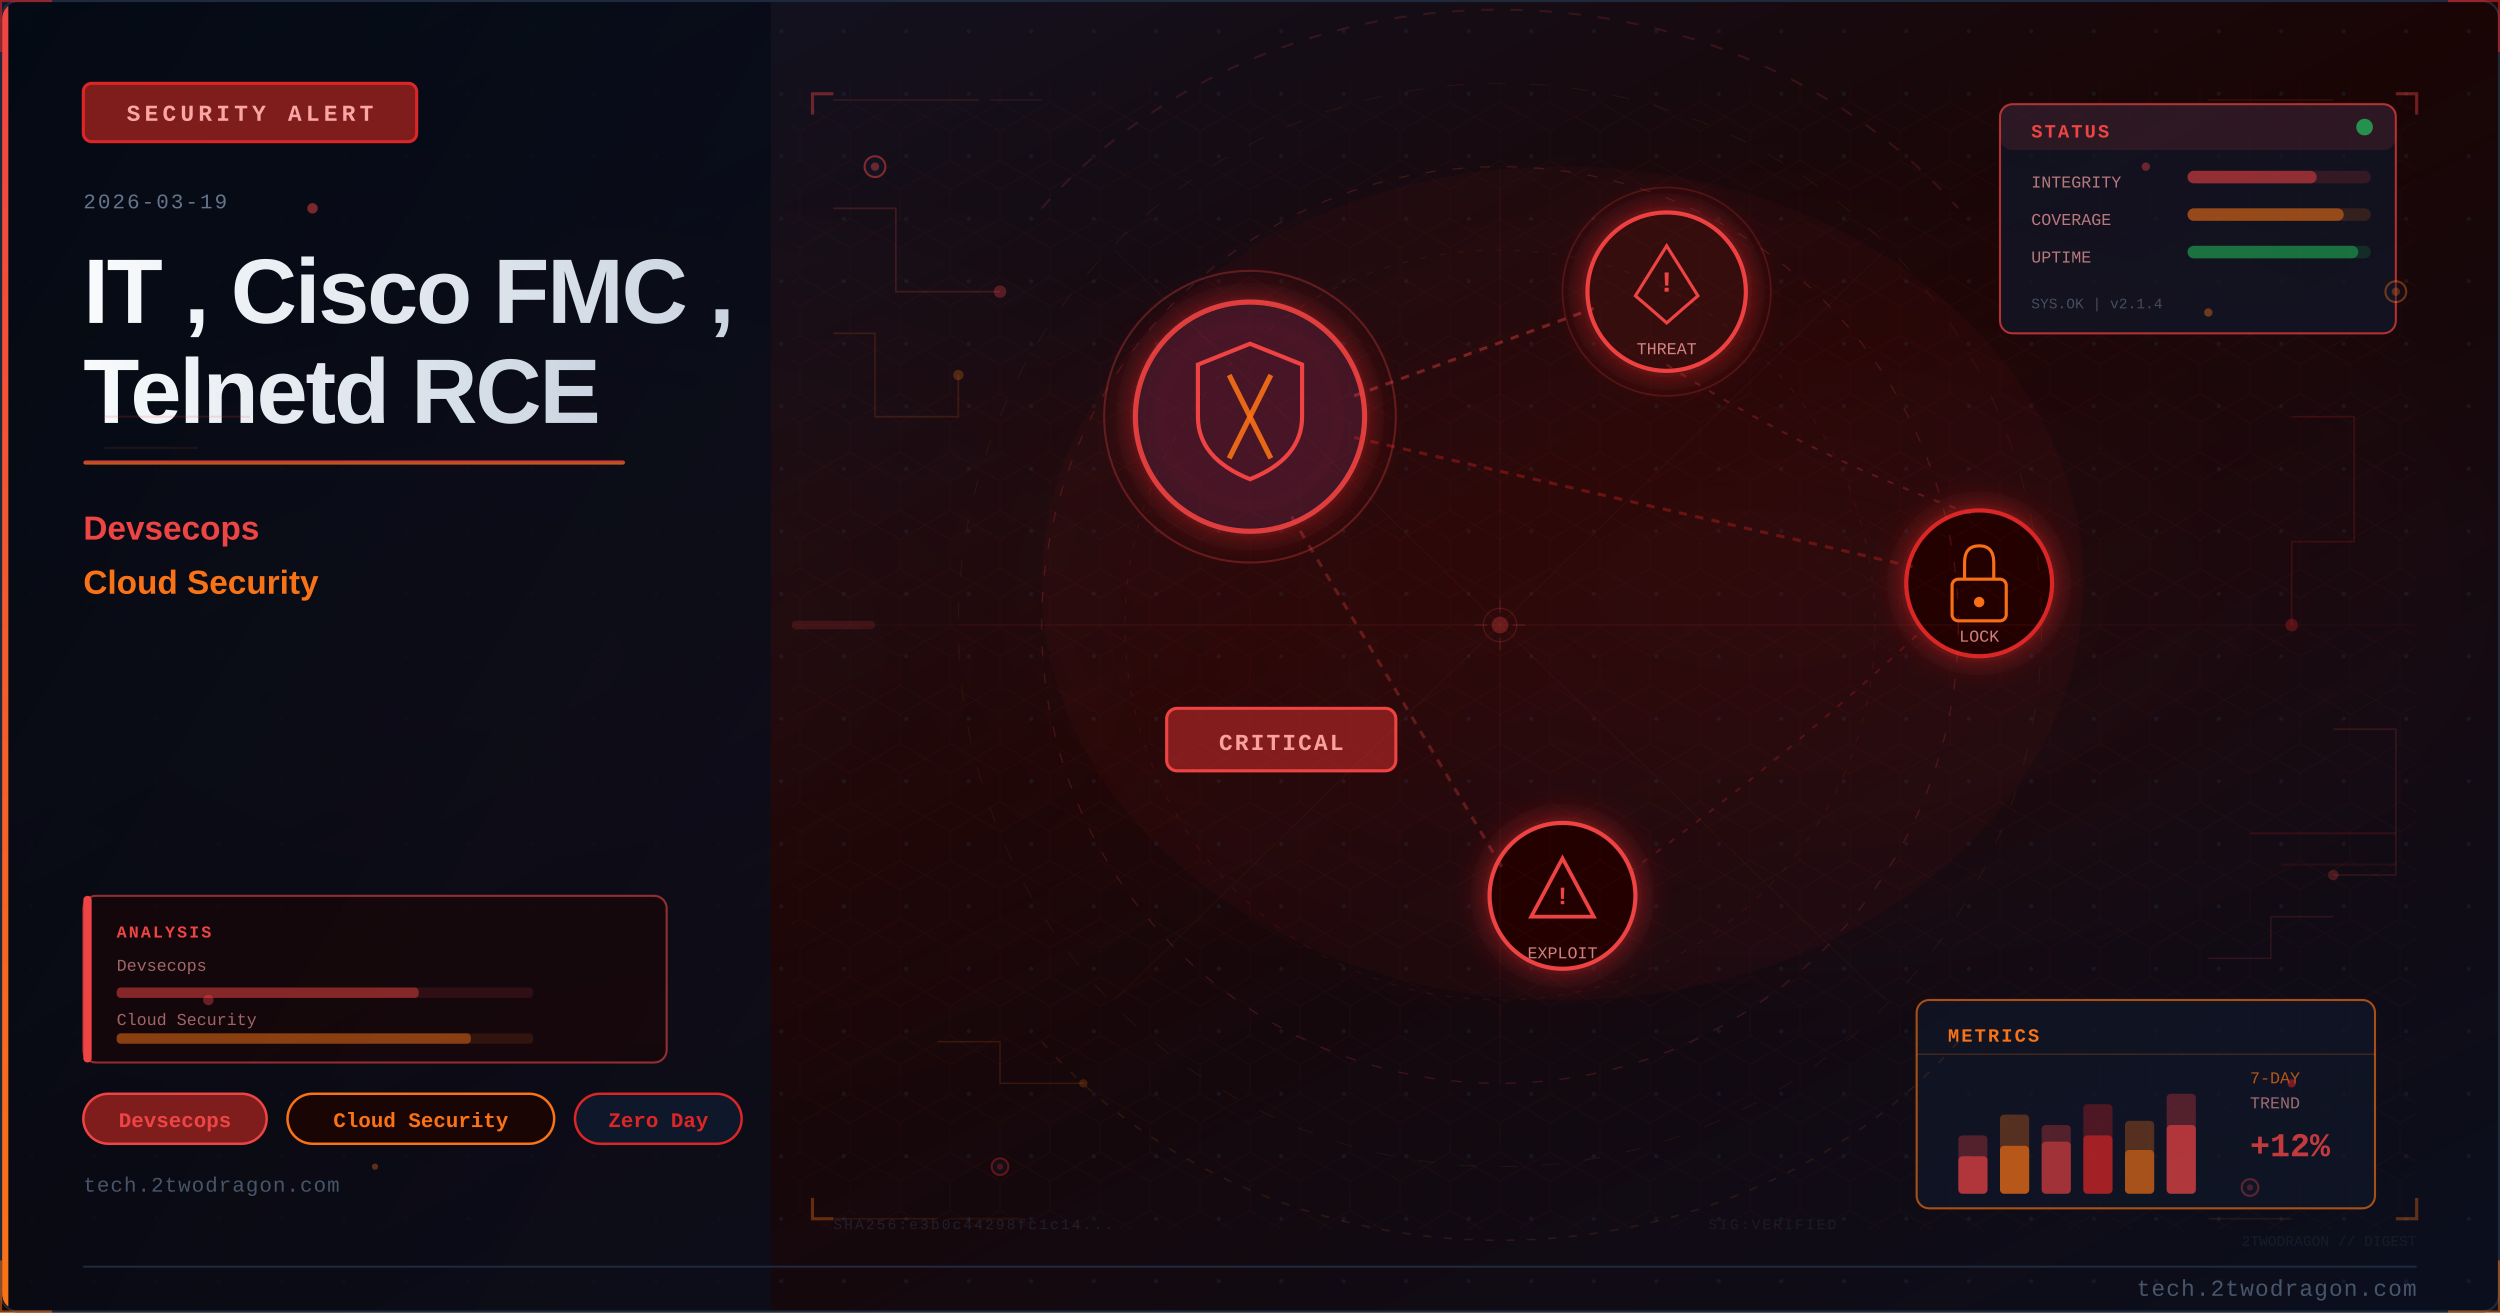
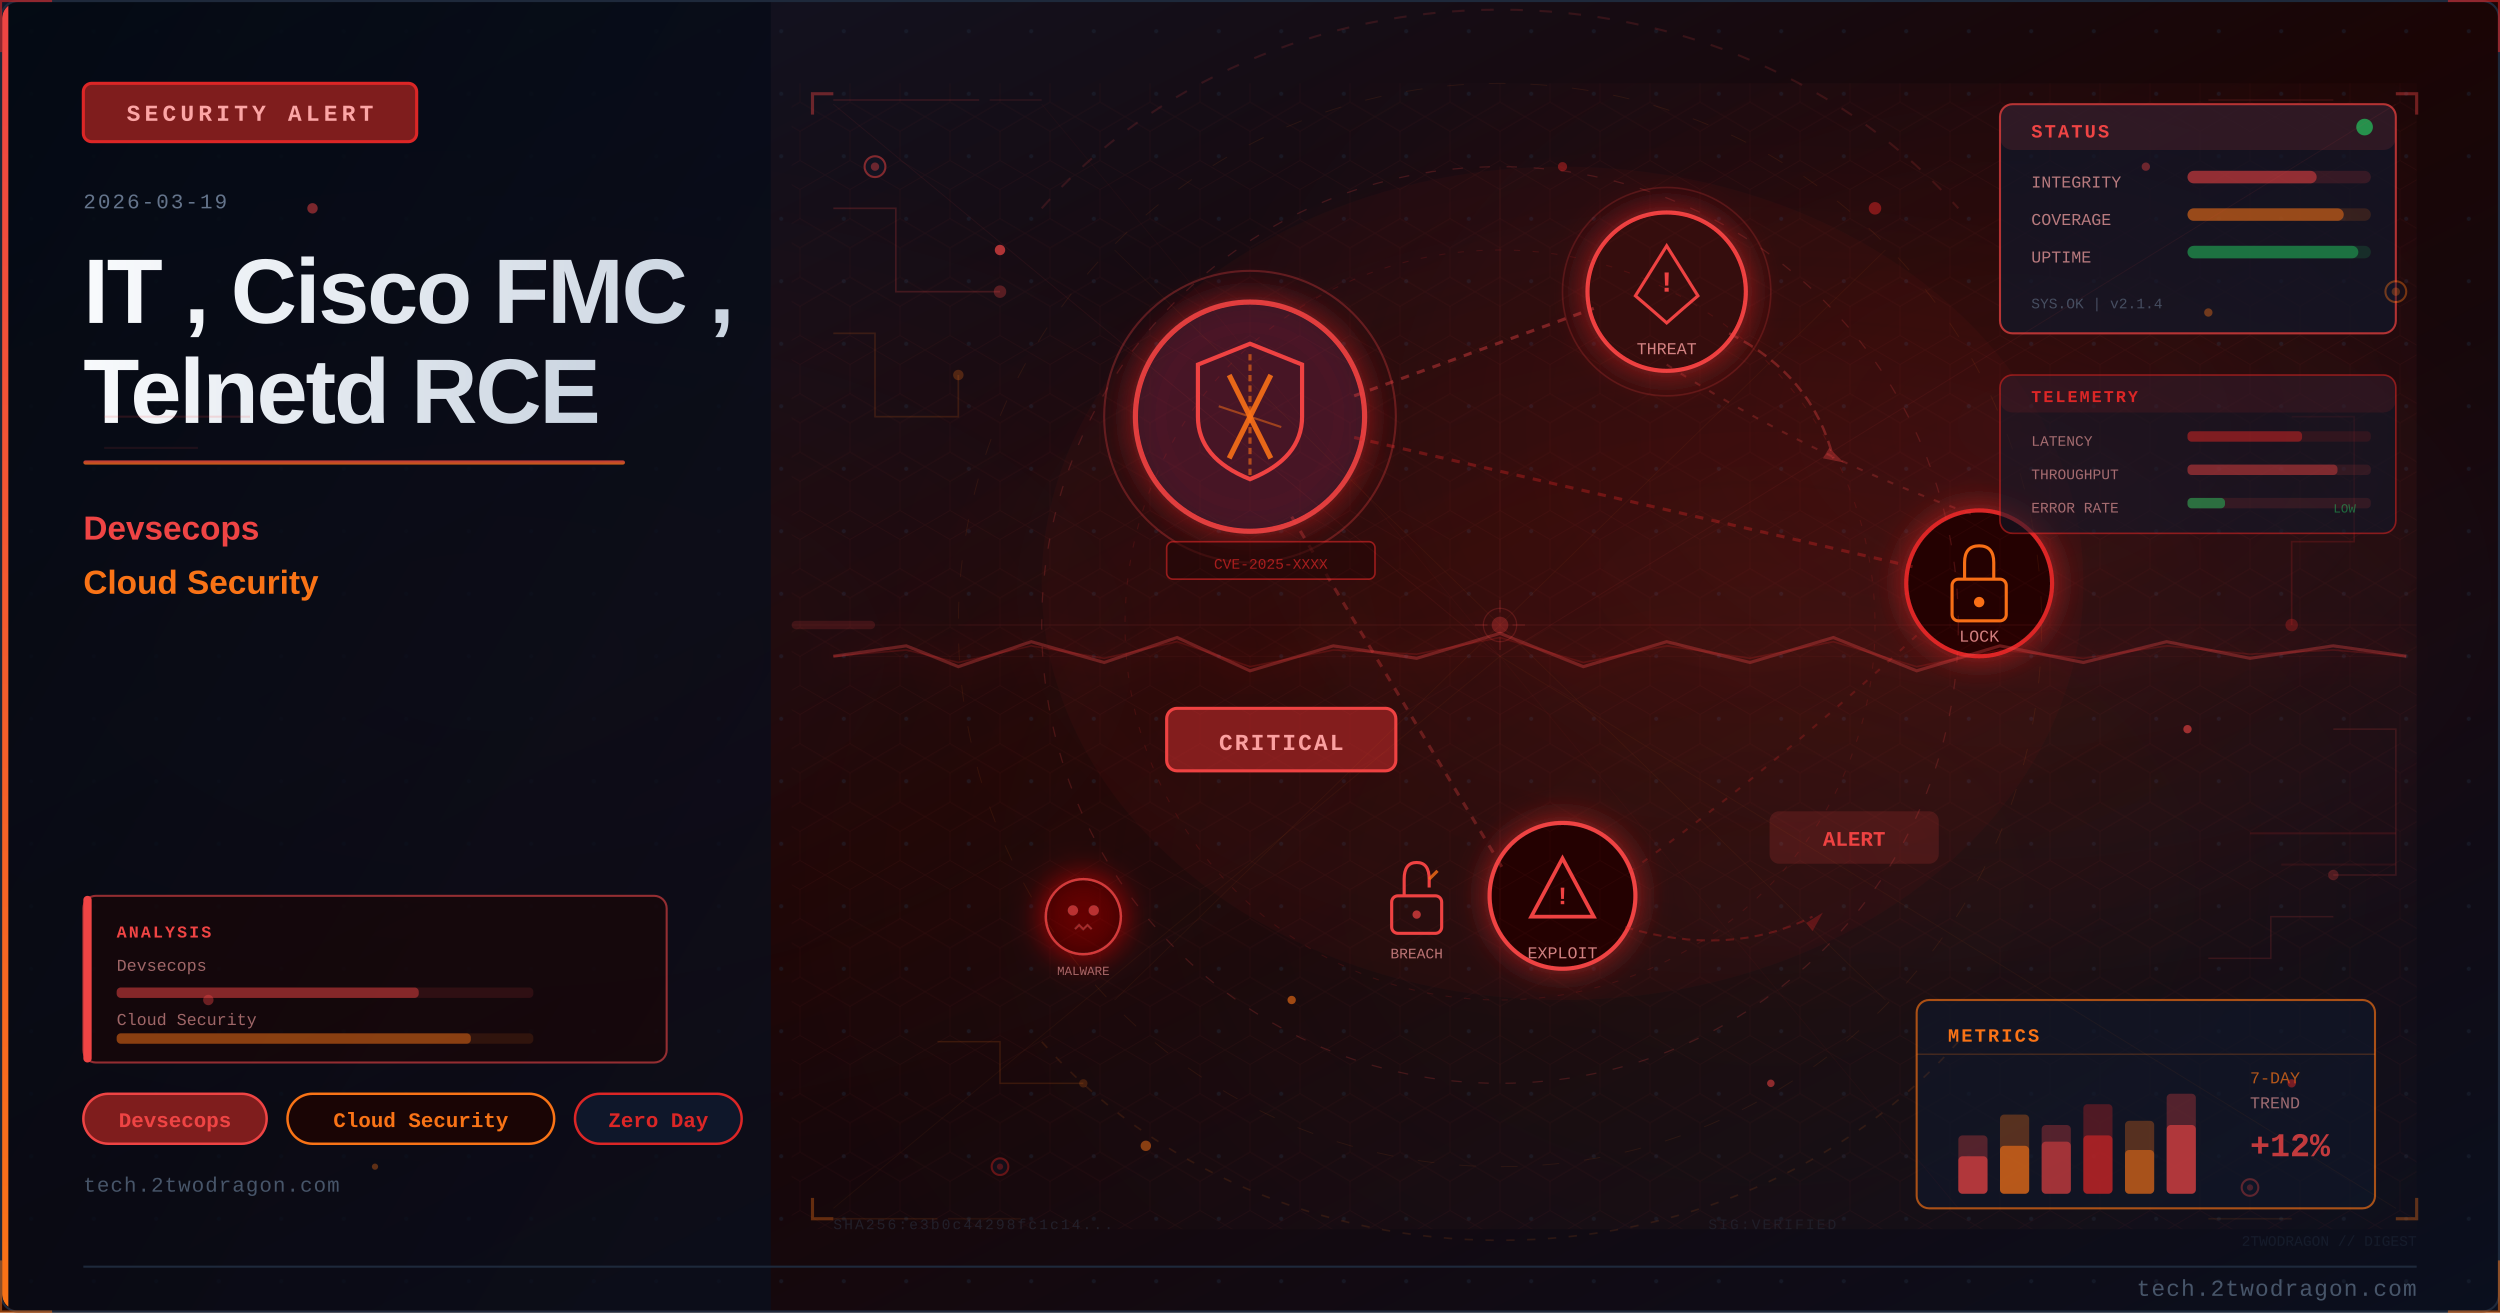
<svg xmlns="http://www.w3.org/2000/svg" viewBox="0 0 1200 630" width="1200" height="630">
  <defs>
    <linearGradient id="uf1e1b3bg" x1="0%" y1="0%" x2="100%" y2="100%">
      <stop offset="0%" style="stop-color:#0f172a" />
      <stop offset="50%" style="stop-color:#1a0505" />
      <stop offset="100%" style="stop-color:#0a0f1e" />
    </linearGradient>
    <linearGradient id="uf1e1b3accent" x1="0%" y1="0%" x2="0%" y2="100%">
      <stop offset="0%" style="stop-color:#ef4444" />
      <stop offset="100%" style="stop-color:#f97316" />
    </linearGradient>
    <linearGradient id="uf1e1b3title" x1="0%" y1="0%" x2="100%" y2="0%">
      <stop offset="0%" style="stop-color:#f8fafc" />
      <stop offset="100%" style="stop-color:#cbd5e1" />
    </linearGradient>
    <linearGradient id="uf1e1b3panel" x1="0%" y1="0%" x2="100%" y2="100%">
      <stop offset="0%" style="stop-color:#020810;stop-opacity:0.85" />
      <stop offset="100%" style="stop-color:#0a0f1e;stop-opacity:0.75" />
    </linearGradient>
    <radialGradient id="uf1e1b3ambientL" cx="20%" cy="50%" r="40%">
      <stop offset="0%" style="stop-color:#ef4444;stop-opacity:0.06" />
      <stop offset="100%" style="stop-color:#ef4444;stop-opacity:0" />
    </radialGradient>
    <radialGradient id="uf1e1b3ambientR" cx="70%" cy="45%" r="35%">
      <stop offset="0%" style="stop-color:#dc2626;stop-opacity:0.08" />
      <stop offset="100%" style="stop-color:#dc2626;stop-opacity:0" />
    </radialGradient>
    <filter id="uf1e1b3glow" x="-100%" y="-100%" width="300%" height="300%">
      <feDropShadow dx="0" dy="0" stdDeviation="8" flood-color="#dc2626" flood-opacity="0.7" />
    </filter>
    <filter id="uf1e1b3blur" x="-50%" y="-50%" width="200%" height="200%">
      <feGaussianBlur stdDeviation="12" />
    </filter>
    <filter id="uf1e1b3textglow" x="-20%" y="-20%" width="140%" height="140%">
      <feDropShadow dx="0" dy="0" stdDeviation="4" flood-color="#ef4444" flood-opacity="0.5" />
    </filter>
+     <filter id="uf1e1b3fxGlow" x="-50%" y="-50%" width="200%" height="200%">
+       <feGaussianBlur stdDeviation="6" result="b" />
+       <feColorMatrix in="b" type="matrix" values="1.2 0.4 0 0 0 0.5 0.6 0 0 0 0 0 0 0 0 0 0 0 0.85 0" result="g" />
+       <feMerge>
+         <feMergeNode in="g" />
+         <feMergeNode in="SourceGraphic" />
+       </feMerge>
+     </filter>
+     <filter id="uf1e1b3fxRed" x="-60%" y="-60%" width="220%" height="220%">
+       <feGaussianBlur stdDeviation="8" result="b" />
+       <feColorMatrix in="b" type="matrix" values="1.3 0 0 0 0.7 0 0 0 0 0 0 0 0 0 0 0 0 0 0.95 0" result="g" />
+       <feMerge>
+         <feMergeNode in="g" />
+         <feMergeNode in="SourceGraphic" />
+       </feMerge>
+     </filter>
+     <radialGradient id="uf1e1b3sceneGlow1" cx="75%" cy="30%" r="50%">
+       <stop offset="0%" stop-color="#ef4444" stop-opacity="0.15" />
+       <stop offset="100%" stop-color="#ef4444" stop-opacity="0" />
+     </radialGradient>
+     <radialGradient id="uf1e1b3sceneGlow2" cx="60%" cy="70%" r="60%">
+       <stop offset="0%" stop-color="#f97316" stop-opacity="0.10" />
+       <stop offset="100%" stop-color="#f97316" stop-opacity="0" />
+     </radialGradient>
    <pattern id="uf1e1b3dots" x="0" y="0" width="30" height="30" patternUnits="userSpaceOnUse">
      <circle cx="15" cy="15" r="1" fill="#1e293b" opacity="0.7" />
    </pattern>
    <clipPath id="uf1e1b3clip">
      <rect x="1" y="1" width="1198" height="628" rx="8" ry="8" />
    </clipPath>
    <style>
-       @keyframes uf1e1b3pulse { 0%,100%{opacity:0.4} 50%{opacity:1} }
-       @keyframes uf1e1b3glimmer { 0%{opacity:0.3} 50%{opacity:0.7} 100%{opacity:0.3} }
+       @keyframes uf1e1b3floatUp { 0%{transform:translateY(0);opacity:0.9} 85%{opacity:0.5} 100%{transform:translateY(-80px);opacity:0} }
+       @keyframes uf1e1b3pulse { 0%,100%{opacity:0.5} 50%{opacity:1} }
+       @keyframes uf1e1b3crackFx { 0%,100%{stroke-opacity:0.6} 50%{stroke-opacity:1} }
+       @keyframes uf1e1b3glimmer { 0%{opacity:0.3} 50%{opacity:0.85} 100%{opacity:0.3} }
      @keyframes uf1e1b3dash { to{stroke-dashoffset:-20} }
+       @keyframes uf1e1b3rotSpin { from{transform:rotate(0deg)} to{transform:rotate(360deg)} }
+       .uf1e1b3fa { animation: uf1e1b3floatUp 3.2s ease-in infinite; }
+       .uf1e1b3fb { animation: uf1e1b3floatUp 3.8s ease-in infinite; animation-delay:0.9s; }
+       .uf1e1b3fc { animation: uf1e1b3floatUp 2.9s ease-in infinite; animation-delay:1.7s; }
+       .uf1e1b3crack { animation: uf1e1b3crackFx 1.9s ease-in-out infinite; }
+       .uf1e1b3blink { animation: uf1e1b3pulse 2.2s ease-in-out infinite; }
    </style>
  </defs>
  <rect width="1200" height="630" fill="url(#uf1e1b3bg)" />
  <g clip-path="url(#uf1e1b3clip)">
    <rect width="1200" height="630" fill="url(#uf1e1b3dots)" opacity="0.6" />
    <rect width="1200" height="630" fill="url(#uf1e1b3ambientL)" />
    <rect width="1200" height="630" fill="url(#uf1e1b3ambientR)" />
    <rect x="0" y="0" width="370" height="630" fill="url(#uf1e1b3panel)" />
    <rect x="0" y="0" width="4" height="630" fill="url(#uf1e1b3accent)" />
    <rect x="40" y="40" width="160" height="28" rx="4" fill="#7f1d1d" stroke="#dc2626" stroke-width="1.5" />
    <text x="120" y="58" font-family="Courier New, monospace" font-size="11" fill="#fca5a5" text-anchor="middle" letter-spacing="2" font-weight="bold">SECURITY ALERT</text>
    <text x="40" y="100" font-family="Courier New, monospace" font-size="10" fill="#64748b" letter-spacing="1">2026-03-19</text>
    <text x="40" y="155" font-family="Segoe UI, Arial, sans-serif" font-size="44" fill="url(#uf1e1b3title)" font-weight="700" letter-spacing="-1">IT , Cisco FMC ,</text>
    <text x="40" y="203" font-family="Segoe UI, Arial, sans-serif" font-size="44" fill="url(#uf1e1b3title)" font-weight="700" letter-spacing="-1">Telnetd RCE</text>
    <rect x="40" y="221" width="260" height="2" rx="1" fill="url(#uf1e1b3accent)" opacity="0.8" />
    <text x="40" y="259" font-family="Segoe UI, Arial, sans-serif" font-size="16" fill="#ef4444" font-weight="600">Devsecops</text>
    <text x="40" y="285" font-family="Segoe UI, Arial, sans-serif" font-size="16" fill="#f97316" font-weight="600">Cloud Security</text>
    <rect x="40" y="525" width="88" height="24" rx="12" fill="#7f1d1d" stroke="#ef4444" stroke-width="1.2" />
    <text x="84" y="541" font-family="Courier New, monospace" font-size="10" fill="#ef4444" text-anchor="middle" font-weight="bold">Devsecops</text>
    <rect x="138" y="525" width="128" height="24" rx="12" fill="#1a0505" stroke="#f97316" stroke-width="1.2" />
    <text x="202" y="541" font-family="Courier New, monospace" font-size="10" fill="#f97316" text-anchor="middle" font-weight="bold">Cloud Security</text>
    <rect x="276" y="525" width="80" height="24" rx="12" fill="#0f172a" stroke="#dc2626" stroke-width="1.2" />
    <text x="316" y="541" font-family="Courier New, monospace" font-size="10" fill="#dc2626" text-anchor="middle" font-weight="bold">Zero Day</text>
    <text x="40" y="572" font-family="Courier New, monospace" font-size="10" fill="#475569" letter-spacing="0.5">tech.2twodragon.com</text>
+     <rect x="380" y="40" width="780" height="550" fill="url(#uf1e1b3sceneGlow1)" opacity="0.6" />
+     <rect x="380" y="40" width="780" height="550" fill="url(#uf1e1b3sceneGlow2)" opacity="0.5" />
    <g filter="url(#uf1e1b3glow)">
      <circle cx="600" cy="200" r="55" fill="#0f172a" stroke="#ef4444" stroke-width="2.5" opacity="0.9" />
      <circle cx="600" cy="200" r="55" fill="#dc2626" opacity="0.08" />
    </g>
    <path d="M600 165 L625 175 L625 200 Q625 220 600 230 Q575 220 575 200 L575 175 Z" fill="none" stroke="#ef4444" stroke-width="2" />
    <line x1="590" y1="180" x2="610" y2="220" stroke="#f97316" stroke-width="2.5" opacity="0.9" />
    <line x1="610" y1="180" x2="590" y2="220" stroke="#f97316" stroke-width="2.5" opacity="0.9" />
    <g filter="url(#uf1e1b3glow)">
      <circle cx="800" cy="140" r="38" fill="#1a0505" stroke="#ef4444" stroke-width="2" />
      <circle cx="800" cy="140" r="38" fill="#dc2626" opacity="0.1" />
    </g>
    <polygon points="800,118 815,142 808,148 800,155 792,148 785,142" fill="none" stroke="#ef4444" stroke-width="1.5" />
    <text x="800" y="140" font-family="Courier New, monospace" font-size="14" fill="#ef4444" text-anchor="middle" font-weight="bold">!</text>
    <text x="800" y="170" font-family="Courier New, monospace" font-size="8" fill="#fca5a5" text-anchor="middle" opacity="0.8">THREAT</text>
    <g filter="url(#uf1e1b3glow)">
      <circle cx="950" cy="280" r="35" fill="#1a0505" stroke="#dc2626" stroke-width="2" />
    </g>
    <rect x="937" y="278" width="26" height="20" rx="3" fill="none" stroke="#f97316" stroke-width="1.5" />
    <path d="M943 278 L943 270 Q943 262 950 262 Q957 262 957 270 L957 278" fill="none" stroke="#f97316" stroke-width="1.5" />
    <circle cx="950" cy="289" r="2.5" fill="#f97316" />
    <text x="950" y="308" font-family="Courier New, monospace" font-size="8" fill="#fca5a5" text-anchor="middle" opacity="0.8">LOCK</text>
    <g filter="url(#uf1e1b3glow)">
      <circle cx="750" cy="430" r="35" fill="#1a0505" stroke="#ef4444" stroke-width="2" />
    </g>
    <polygon points="750,412 765,440 735,440" fill="none" stroke="#ef4444" stroke-width="1.8" />
    <text x="750" y="434" font-family="Courier New, monospace" font-size="12" fill="#ef4444" text-anchor="middle" font-weight="bold">!</text>
    <text x="750" y="460" font-family="Courier New, monospace" font-size="8" fill="#fca5a5" text-anchor="middle" opacity="0.8">EXPLOIT</text>
    <line x1="650" y1="190" x2="765" y2="148" stroke="#ef4444" stroke-width="1.5" opacity="0.4" stroke-dasharray="4 4" style="animation: uf1e1b3dash 2s linear infinite" />
    <line x1="650" y1="210" x2="918" y2="272" stroke="#dc2626" stroke-width="1.5" opacity="0.35" stroke-dasharray="4 4" />
    <line x1="620" y1="248" x2="722" y2="418" stroke="#ef4444" stroke-width="1.5" opacity="0.3" stroke-dasharray="4 4" />
    <path d="M 800 175 Q 870 220 950 248" fill="none" stroke="#ef4444" stroke-width="1" opacity="0.25" stroke-dasharray="3 5" />
    <path d="M 920 305 Q 850 370 780 420" fill="none" stroke="#dc2626" stroke-width="1" opacity="0.25" stroke-dasharray="3 5" />
    <rect x="560" y="340" width="110" height="30" rx="5" fill="#7f1d1d" stroke="#ef4444" stroke-width="1.5" />
    <text x="615" y="360" font-family="Courier New, monospace" font-size="11" fill="#fca5a5" text-anchor="middle" font-weight="bold" letter-spacing="1">CRITICAL</text>
    <circle cx="600" cy="200" r="70" fill="none" stroke="#ef4444" stroke-width="1" opacity="0.3" style="animation: uf1e1b3pulse 3s ease-in-out infinite" />
    <circle cx="800" cy="140" r="50" fill="none" stroke="#ef4444" stroke-width="0.8" opacity="0.2" style="animation: uf1e1b3pulse 4s ease-in-out infinite" />
+     <path d="M600 170 L600 230" stroke="#f97316" stroke-width="1.5" opacity="0.6" stroke-dasharray="3 2" />
+     <path d="M585 195 L615 205" stroke="#f97316" stroke-width="1" opacity="0.5" />
+     <g transform="translate(680,430)">
+       <rect x="-12" y="0" width="24" height="18" rx="3" fill="none" stroke="#ef4444" stroke-width="1.5" />
+       <path d="M-6 0 L-6 -8 Q-6 -16 0 -16 Q6 -16 6 -8 L6 -4" fill="none" stroke="#ef4444" stroke-width="1.5" />
+       <line x1="6" y1="-8" x2="10" y2="-12" stroke="#f97316" stroke-width="1.5" opacity="0.8" />
+       <circle cx="0" cy="9" r="2" fill="#ef4444" opacity="0.7" />
+     </g>
+     <text x="680" y="460" font-family="Courier New, monospace" font-size="7" fill="#fca5a5" text-anchor="middle" opacity="0.7">BREACH</text>
+     <path d="M 830 160 Q 870 180 880 220" fill="none" stroke="#ef4444" stroke-width="1.2" opacity="0.35" stroke-dasharray="5 3" style="animation: uf1e1b3dash 2.5s linear infinite" />
+     <polygon points="878,215 885,222 875,220" fill="#ef4444" opacity="0.35" />
+     <path d="M 780 445 Q 830 460 870 440" fill="none" stroke="#dc2626" stroke-width="1" opacity="0.3" stroke-dasharray="4 3" />
+     <polygon points="867,443 875,438 870,447" fill="#dc2626" opacity="0.3" />
+     <g transform="translate(520,440)" filter="url(#uf1e1b3fxRed)">
+       <circle cx="0" cy="0" r="18" fill="#1a0505" stroke="#ef4444" stroke-width="1.2" opacity="0.8" />
+       <circle cx="-5" cy="-3" r="2.5" fill="#ef4444" opacity="0.7" />
+       <circle cx="5" cy="-3" r="2.5" fill="#ef4444" opacity="0.7" />
+       <path d="M-4 6 L-2 4 L0 6 L2 4 L4 6" fill="none" stroke="#ef4444" stroke-width="1" opacity="0.6" />
+     </g>
+     <text x="520" y="468" font-family="Courier New, monospace" font-size="6" fill="#fca5a5" text-anchor="middle" opacity="0.6">MALWARE</text>
+     <rect x="850" y="390" width="80" height="24" rx="4" fill="#ef4444" opacity="0.15" stroke="#ef4444" stroke-width="1.2" />
+     <text x="890" y="406" font-family="Courier New, monospace" font-size="10" fill="#ef4444" text-anchor="middle" font-weight="bold" class="uf1e1b3blink">ALERT</text>
+     <rect x="560" y="260" width="100" height="18" rx="3" fill="#1a0505" stroke="#dc2626" stroke-width="0.8" opacity="0.6" />
+     <text x="610" y="273" font-family="Courier New, monospace" font-size="7" fill="#dc2626" text-anchor="middle" opacity="0.7">CVE-2025-XXXX</text>
    <ellipse cx="750" cy="280" rx="250" ry="200" fill="#dc2626" opacity="0.04" />
    <defs>
      <pattern id="uf1e1b3hex" x="0" y="0" width="24" height="28" patternUnits="userSpaceOnUse">
        <polygon points="12,0 24,7 24,21 12,28 0,21 0,7" fill="none" stroke="#ef4444" stroke-width="0.4" opacity="0.15" />
      </pattern>
    </defs>
    <rect x="380" y="40" width="780" height="550" fill="url(#uf1e1b3hex)" opacity="0.35" />
    <circle cx="720" cy="300" r="220" fill="none" stroke="#ef4444" stroke-width="0.6" stroke-dasharray="5 8" opacity="0.2" />
    <circle cx="720" cy="300" r="180" fill="none" stroke="#dc2626" stroke-width="0.5" stroke-dasharray="3 6" opacity="0.15" />
    <circle cx="720" cy="300" r="260" fill="none" stroke="#f97316" stroke-width="0.4" stroke-dasharray="8 12" opacity="0.1" />
    <line x1="720" y1="80" x2="720" y2="520" stroke="#ef4444" stroke-width="0.3" opacity="0.1" />
    <line x1="460" y1="300" x2="980" y2="300" stroke="#ef4444" stroke-width="0.3" opacity="0.1" />
    <line x1="535" y1="120" x2="905" y2="480" stroke="#f97316" stroke-width="0.3" opacity="0.08" />
    <line x1="905" y1="120" x2="535" y2="480" stroke="#f97316" stroke-width="0.3" opacity="0.08" />
    <rect x="960" y="50" width="190" height="110" rx="6" fill="#0f172a" stroke="#ef4444" stroke-width="1" opacity="0.7" />
    <rect x="960" y="50" width="190" height="22" rx="6" fill="#ef4444" opacity="0.12" />
    <text x="975" y="66" font-family="Courier New, monospace" font-size="9" fill="#ef4444" font-weight="bold" letter-spacing="1">STATUS</text>
    <circle cx="1135" cy="61" r="4" fill="#22c55e" opacity="0.7" style="animation: uf1e1b3pulse 2s ease-in-out infinite" />
    <text x="975" y="90" font-family="Courier New, monospace" font-size="8" fill="#fca5a5" opacity="0.7">INTEGRITY</text>
    <rect x="1050" y="82" width="88" height="6" rx="3" fill="#ef4444" opacity="0.15" />
    <rect x="1050" y="82" width="62" height="6" rx="3" fill="#ef4444" opacity="0.5" />
    <text x="975" y="108" font-family="Courier New, monospace" font-size="8" fill="#fca5a5" opacity="0.7">COVERAGE</text>
    <rect x="1050" y="100" width="88" height="6" rx="3" fill="#f97316" opacity="0.15" />
    <rect x="1050" y="100" width="75" height="6" rx="3" fill="#f97316" opacity="0.5" />
    <text x="975" y="126" font-family="Courier New, monospace" font-size="8" fill="#fca5a5" opacity="0.7">UPTIME</text>
    <rect x="1050" y="118" width="88" height="6" rx="3" fill="#22c55e" opacity="0.15" />
    <rect x="1050" y="118" width="82" height="6" rx="3" fill="#22c55e" opacity="0.45" />
    <text x="975" y="148" font-family="Courier New, monospace" font-size="7" fill="#64748b" opacity="0.6">SYS.OK | v2.1.4</text>
    <rect x="920" y="480" width="220" height="100" rx="6" fill="#0f172a" stroke="#f97316" stroke-width="1" opacity="0.65" />
    <text x="935" y="500" font-family="Courier New, monospace" font-size="9" fill="#f97316" font-weight="bold" letter-spacing="1">METRICS</text>
    <line x1="920" y1="506" x2="1140" y2="506" stroke="#f97316" stroke-width="0.5" opacity="0.3" />
    <rect x="940" y="545" width="14" height="28" rx="2" fill="#ef4444" opacity="0.3" />
    <rect x="940" y="555" width="14" height="18" rx="2" fill="#ef4444" opacity="0.6" />
    <rect x="960" y="535" width="14" height="38" rx="2" fill="#f97316" opacity="0.3" />
    <rect x="960" y="550" width="14" height="23" rx="2" fill="#f97316" opacity="0.6" />
    <rect x="980" y="540" width="14" height="33" rx="2" fill="#ef4444" opacity="0.3" />
    <rect x="980" y="548" width="14" height="25" rx="2" fill="#ef4444" opacity="0.5" />
    <rect x="1000" y="530" width="14" height="43" rx="2" fill="#dc2626" opacity="0.3" />
    <rect x="1000" y="545" width="14" height="28" rx="2" fill="#dc2626" opacity="0.6" />
    <rect x="1020" y="538" width="14" height="35" rx="2" fill="#f97316" opacity="0.3" />
    <rect x="1020" y="552" width="14" height="21" rx="2" fill="#f97316" opacity="0.5" />
    <rect x="1040" y="525" width="14" height="48" rx="2" fill="#ef4444" opacity="0.3" />
    <rect x="1040" y="540" width="14" height="33" rx="2" fill="#ef4444" opacity="0.6" style="animation: uf1e1b3glimmer 3s ease-in-out infinite" />
    <text x="1080" y="520" font-family="Courier New, monospace" font-size="8" fill="#f97316" opacity="0.7">7-DAY</text>
    <text x="1080" y="532" font-family="Courier New, monospace" font-size="8" fill="#fca5a5" opacity="0.6">TREND</text>
    <text x="1080" y="555" font-family="Courier New, monospace" font-size="16" fill="#ef4444" font-weight="bold" opacity="0.8">+12%</text>
    <polyline points="400,100 430,100 430,140 480,140" fill="none" stroke="#ef4444" stroke-width="0.8" opacity="0.2" />
    <circle cx="480" cy="140" r="3" fill="#ef4444" opacity="0.3" />
    <polyline points="400,160 420,160 420,200 460,200 460,180" fill="none" stroke="#f97316" stroke-width="0.8" opacity="0.15" />
    <circle cx="460" cy="180" r="2.5" fill="#f97316" opacity="0.25" />
    <polyline points="1100,200 1130,200 1130,260 1100,260 1100,300" fill="none" stroke="#dc2626" stroke-width="0.8" opacity="0.18" />
    <circle cx="1100" cy="300" r="3" fill="#dc2626" opacity="0.3" />
    <polyline points="1120,350 1150,350 1150,420 1120,420" fill="none" stroke="#ef4444" stroke-width="0.8" opacity="0.15" />
    <circle cx="1120" cy="420" r="2.5" fill="#ef4444" opacity="0.25" />
    <polyline points="450,500 480,500 480,520 520,520" fill="none" stroke="#f97316" stroke-width="0.7" opacity="0.15" />
    <circle cx="520" cy="520" r="2" fill="#f97316" opacity="0.2" />
    <polyline points="1060,460 1090,460 1090,440 1120,440" fill="none" stroke="#ef4444" stroke-width="0.7" opacity="0.15" />
    <rect x="40" y="430" width="280" height="80" rx="6" fill="#1a0505" stroke="#ef4444" stroke-width="1" opacity="0.6" />
    <rect x="40" y="430" width="4" height="80" rx="2" fill="#ef4444" />
    <text x="56" y="450" font-family="Courier New, monospace" font-size="8" fill="#ef4444" font-weight="bold" letter-spacing="1">ANALYSIS</text>
    <text x="56" y="466" font-family="Courier New, monospace" font-size="8" fill="#fca5a5" opacity="0.6">Devsecops</text>
    <rect x="56" y="474" width="200" height="5" rx="2" fill="#ef4444" opacity="0.12" />
    <rect x="56" y="474" width="145" height="5" rx="2" fill="#ef4444" opacity="0.45" />
    <text x="56" y="492" font-family="Courier New, monospace" font-size="8" fill="#fca5a5" opacity="0.6">Cloud Security</text>
    <rect x="56" y="496" width="200" height="5" rx="2" fill="#f97316" opacity="0.12" />
    <rect x="56" y="496" width="170" height="5" rx="2" fill="#f97316" opacity="0.45" />
    <circle cx="420" cy="80" r="5" fill="#0f172a" stroke="#ef4444" stroke-width="1" opacity="0.5" />
    <circle cx="420" cy="80" r="2" fill="#ef4444" opacity="0.4" />
    <circle cx="1150" cy="140" r="5" fill="#0f172a" stroke="#f97316" stroke-width="1" opacity="0.4" />
    <circle cx="1150" cy="140" r="2" fill="#f97316" opacity="0.3" />
    <circle cx="480" cy="560" r="4" fill="#0f172a" stroke="#dc2626" stroke-width="1" opacity="0.4" />
    <circle cx="480" cy="560" r="1.5" fill="#dc2626" opacity="0.3" />
    <circle cx="1080" cy="570" r="4" fill="#0f172a" stroke="#ef4444" stroke-width="1" opacity="0.35" />
    <circle cx="1080" cy="570" r="1.5" fill="#ef4444" opacity="0.25" />
    <text x="400" y="590" font-family="Courier New, monospace" font-size="7" fill="#334155" opacity="0.4" letter-spacing="1">SHA256:e3b0c44298fc1c14...</text>
    <text x="820" y="590" font-family="Courier New, monospace" font-size="7" fill="#334155" opacity="0.3" letter-spacing="1">SIG:VERIFIED</text>
    <line x1="380" y1="300" x2="1160" y2="300" stroke="#ef4444" stroke-width="0.5" opacity="0.06" />
    <rect x="380" y="298" width="40" height="4" rx="2" fill="#ef4444" opacity="0.15">
      <animate attributeName="x" values="380;1120;380" dur="8s" repeatCount="indefinite" />
      <animate attributeName="opacity" values="0.15;0.3;0.15" dur="8s" repeatCount="indefinite" />
    </rect>
    <path d="M 500 100 A 280 250 0 0 1 940 100" fill="none" stroke="#ef4444" stroke-width="1" stroke-dasharray="6 8" opacity="0.15" style="animation: uf1e1b3dash 4s linear infinite" />
    <path d="M 940 500 A 280 250 0 0 1 500 500" fill="none" stroke="#f97316" stroke-width="0.8" stroke-dasharray="4 6" opacity="0.12" style="animation: uf1e1b3dash 5s linear infinite" />
    <polyline points="390,55 390,45 400,45" fill="none" stroke="#ef4444" stroke-width="1.5" opacity="0.4" />
    <polyline points="1150,45 1160,45 1160,55" fill="none" stroke="#ef4444" stroke-width="1.5" opacity="0.4" />
    <polyline points="390,575 390,585 400,585" fill="none" stroke="#f97316" stroke-width="1.5" opacity="0.35" />
    <polyline points="1150,585 1160,585 1160,575" fill="none" stroke="#f97316" stroke-width="1.5" opacity="0.35" />
    <circle cx="720" cy="300" r="8" fill="none" stroke="#ef4444" stroke-width="0.6" opacity="0.2" />
    <line x1="720" y1="288" x2="720" y2="294" stroke="#ef4444" stroke-width="0.6" opacity="0.2" />
    <line x1="720" y1="306" x2="720" y2="312" stroke="#ef4444" stroke-width="0.6" opacity="0.2" />
    <line x1="708" y1="300" x2="714" y2="300" stroke="#ef4444" stroke-width="0.6" opacity="0.2" />
    <line x1="726" y1="300" x2="732" y2="300" stroke="#ef4444" stroke-width="0.6" opacity="0.2" />
    <line x1="400" y1="48" x2="470" y2="48" stroke="#ef4444" stroke-width="0.8" opacity="0.15" />
    <line x1="475" y1="48" x2="500" y2="48" stroke="#ef4444" stroke-width="0.8" opacity="0.1" />
    <line x1="400" y1="585" x2="450" y2="585" stroke="#f97316" stroke-width="0.8" opacity="0.12" />
    <line x1="455" y1="585" x2="490" y2="585" stroke="#f97316" stroke-width="0.8" opacity="0.08" />
    <line x1="1060" y1="48" x2="1120" y2="48" stroke="#ef4444" stroke-width="0.8" opacity="0.12" />
    <line x1="1060" y1="585" x2="1100" y2="585" stroke="#f97316" stroke-width="0.8" opacity="0.1" />
    <circle cx="720" cy="300" r="4" fill="#ef4444" opacity="0.3">
      <animate attributeName="r" values="4;8;4" dur="3s" repeatCount="indefinite" />
      <animate attributeName="opacity" values="0.3;0.1;0.3" dur="3s" repeatCount="indefinite" />
    </circle>
+     <line x1="720" y1="315" x2="400" y2="50" stroke="#ef4444" stroke-width="0.4" opacity="0.08" />
+     <line x1="720" y1="315" x2="1150" y2="50" stroke="#ef4444" stroke-width="0.4" opacity="0.08" />
+     <line x1="720" y1="315" x2="400" y2="580" stroke="#f97316" stroke-width="0.4" opacity="0.06" />
+     <line x1="720" y1="315" x2="1150" y2="580" stroke="#f97316" stroke-width="0.4" opacity="0.06" />
+     <line x1="720" y1="315" x2="400" y2="315" stroke="#ef4444" stroke-width="0.3" opacity="0.07" />
+     <line x1="720" y1="315" x2="1150" y2="315" stroke="#ef4444" stroke-width="0.3" opacity="0.07" />
+     <line x1="720" y1="315" x2="500" y2="50" stroke="#dc2626" stroke-width="0.3" opacity="0.06" />
+     <line x1="720" y1="315" x2="940" y2="580" stroke="#dc2626" stroke-width="0.3" opacity="0.06" />
+     <polyline points="400,315 435,310 460,320 495,308 530,318 565,306 600,322 640,310 680,316 720,304 760,320 800,308 840,318 880,306 920,322 960,310 1000,318 1040,308 1080,316 1120,310 1155,315" fill="none" stroke="#ef4444" stroke-width="1.5" opacity="0.35" filter="url(#uf1e1b3fxRed)" class="uf1e1b3crack" />
+     <polyline points="400,315 435,312 460,318 495,310 530,316 565,308 600,320 640,312 680,314 720,306 760,318 800,310 840,316 880,308 920,320 960,312 1000,316 1040,310 1080,314 1120,312 1155,315" fill="none" stroke="#dc2626" stroke-width="0.8" opacity="0.2" />
+     <circle cx="480" cy="120" r="2.5" fill="#ef4444" opacity="0.7" class="uf1e1b3fa" />
+     <circle cx="620" cy="480" r="2" fill="#f97316" opacity="0.6" class="uf1e1b3fb" />
+     <circle cx="900" cy="100" r="3" fill="#dc2626" opacity="0.5" class="uf1e1b3fc" />
+     <circle cx="1050" cy="350" r="2" fill="#ef4444" opacity="0.6" class="uf1e1b3fa" />
+     <circle cx="550" cy="550" r="2.5" fill="#f97316" opacity="0.5" class="uf1e1b3fb" />
+     <circle cx="850" cy="520" r="1.8" fill="#ef4444" opacity="0.55" class="uf1e1b3fc" />
+     <circle cx="750" cy="80" r="2.2" fill="#dc2626" opacity="0.45" class="uf1e1b3fa" />
+     <rect x="960" y="180" width="190" height="76" rx="6" fill="#0f172a" stroke="#dc2626" stroke-width="0.8" opacity="0.55" />
+     <rect x="960" y="180" width="190" height="18" rx="6" fill="#dc2626" opacity="0.10" />
+     <text x="975" y="193" font-family="Courier New, monospace" font-size="8" fill="#dc2626" font-weight="bold" letter-spacing="1">TELEMETRY</text>
+     <text x="975" y="214" font-family="Courier New, monospace" font-size="7" fill="#fca5a5" opacity="0.6">LATENCY</text>
+     <rect x="1050" y="207" width="88" height="5" rx="2" fill="#dc2626" opacity="0.12" />
+     <rect x="1050" y="207" width="55" height="5" rx="2" fill="#dc2626" opacity="0.45" />
+     <text x="975" y="230" font-family="Courier New, monospace" font-size="7" fill="#fca5a5" opacity="0.6">THROUGHPUT</text>
+     <rect x="1050" y="223" width="88" height="5" rx="2" fill="#ef4444" opacity="0.12" />
+     <rect x="1050" y="223" width="72" height="5" rx="2" fill="#ef4444" opacity="0.4" />
+     <text x="975" y="246" font-family="Courier New, monospace" font-size="7" fill="#fca5a5" opacity="0.6">ERROR RATE</text>
+     <rect x="1050" y="239" width="88" height="5" rx="2" fill="#ef4444" opacity="0.12" />
+     <rect x="1050" y="239" width="18" height="5" rx="2" fill="#22c55e" opacity="0.5" />
+     <text x="1120" y="246" font-family="Courier New, monospace" font-size="6" fill="#22c55e" opacity="0.5">LOW</text>
    <text x="1160" y="598" font-family="Courier New, monospace" font-size="7" fill="#1e293b" text-anchor="end" opacity="0.5">2TWODRAGON // DIGEST</text>
    <circle cx="150" cy="100" r="2.5" fill="#ef4444" opacity="0.5">
      <animate attributeName="opacity" values="0.5;0.15;0.5" dur="3.0s" repeatCount="indefinite" />
    </circle>
    <circle cx="1060" cy="150" r="2.0" fill="#f97316" opacity="0.4">
      <animate attributeName="opacity" values="0.4;0.12;0.4" dur="2.8s" repeatCount="indefinite" />
    </circle>
    <circle cx="100" cy="480" r="2.5" fill="#ef4444" opacity="0.4">
      <animate attributeName="opacity" values="0.4;0.12;0.4" dur="3.5s" repeatCount="indefinite" />
    </circle>
    <circle cx="1100" cy="520" r="2.0" fill="#dc2626" opacity="0.5">
      <animate attributeName="opacity" values="0.5;0.15;0.5" dur="4.0s" repeatCount="indefinite" />
    </circle>
    <circle cx="180" cy="560" r="1.5" fill="#f97316" opacity="0.35">
      <animate attributeName="opacity" values="0.35;0.10;0.35" dur="3.2s" repeatCount="indefinite" />
    </circle>
    <circle cx="1030" cy="80" r="2.0" fill="#ef4444" opacity="0.4">
      <animate attributeName="opacity" values="0.4;0.12;0.4" dur="2.5s" repeatCount="indefinite" />
    </circle>
    <line x1="50" y1="200" x2="120" y2="200" stroke="#ef4444" stroke-width="1" opacity="0.15" />
    <line x1="50" y1="215" x2="95" y2="215" stroke="#ef4444" stroke-width="1" opacity="0.1" />
    <line x1="1080" y1="400" x2="1150" y2="400" stroke="#dc2626" stroke-width="1" opacity="0.15" />
    <line x1="1095" y1="415" x2="1150" y2="415" stroke="#dc2626" stroke-width="1" opacity="0.1" />
    <rect width="1200" height="2" x="0" y="0" fill="#ef4444" opacity="0">
      <animate attributeName="y" values="-2;632" dur="6s" repeatCount="indefinite" />
      <animate attributeName="opacity" values="0;0.03;0.03;0" dur="6s" repeatCount="indefinite" keyTimes="0;0.1;0.9;1" />
    </rect>
  </g>
  <line x1="40" y1="608" x2="1160" y2="608" stroke="#1e293b" stroke-width="1" />
  <text x="1160" y="622" font-family="Courier New, monospace" font-size="11" fill="#475569" text-anchor="end" letter-spacing="0.5">tech.2twodragon.com</text>
  <rect x="0.5" y="0.5" width="1199" height="629" rx="8" ry="8" fill="none" stroke="#1e293b" stroke-width="1" />
  <polyline points="0,25 0,0 25,0" fill="none" stroke="#dc2626" stroke-width="2" opacity="0.6" />
  <polyline points="1175,0 1200,0 1200,25" fill="none" stroke="#dc2626" stroke-width="2" opacity="0.6" />
  <polyline points="0,605 0,630 25,630" fill="none" stroke="#f97316" stroke-width="2" opacity="0.5" />
  <polyline points="1175,630 1200,630 1200,605" fill="none" stroke="#f97316" stroke-width="2" opacity="0.5" />
</svg>
